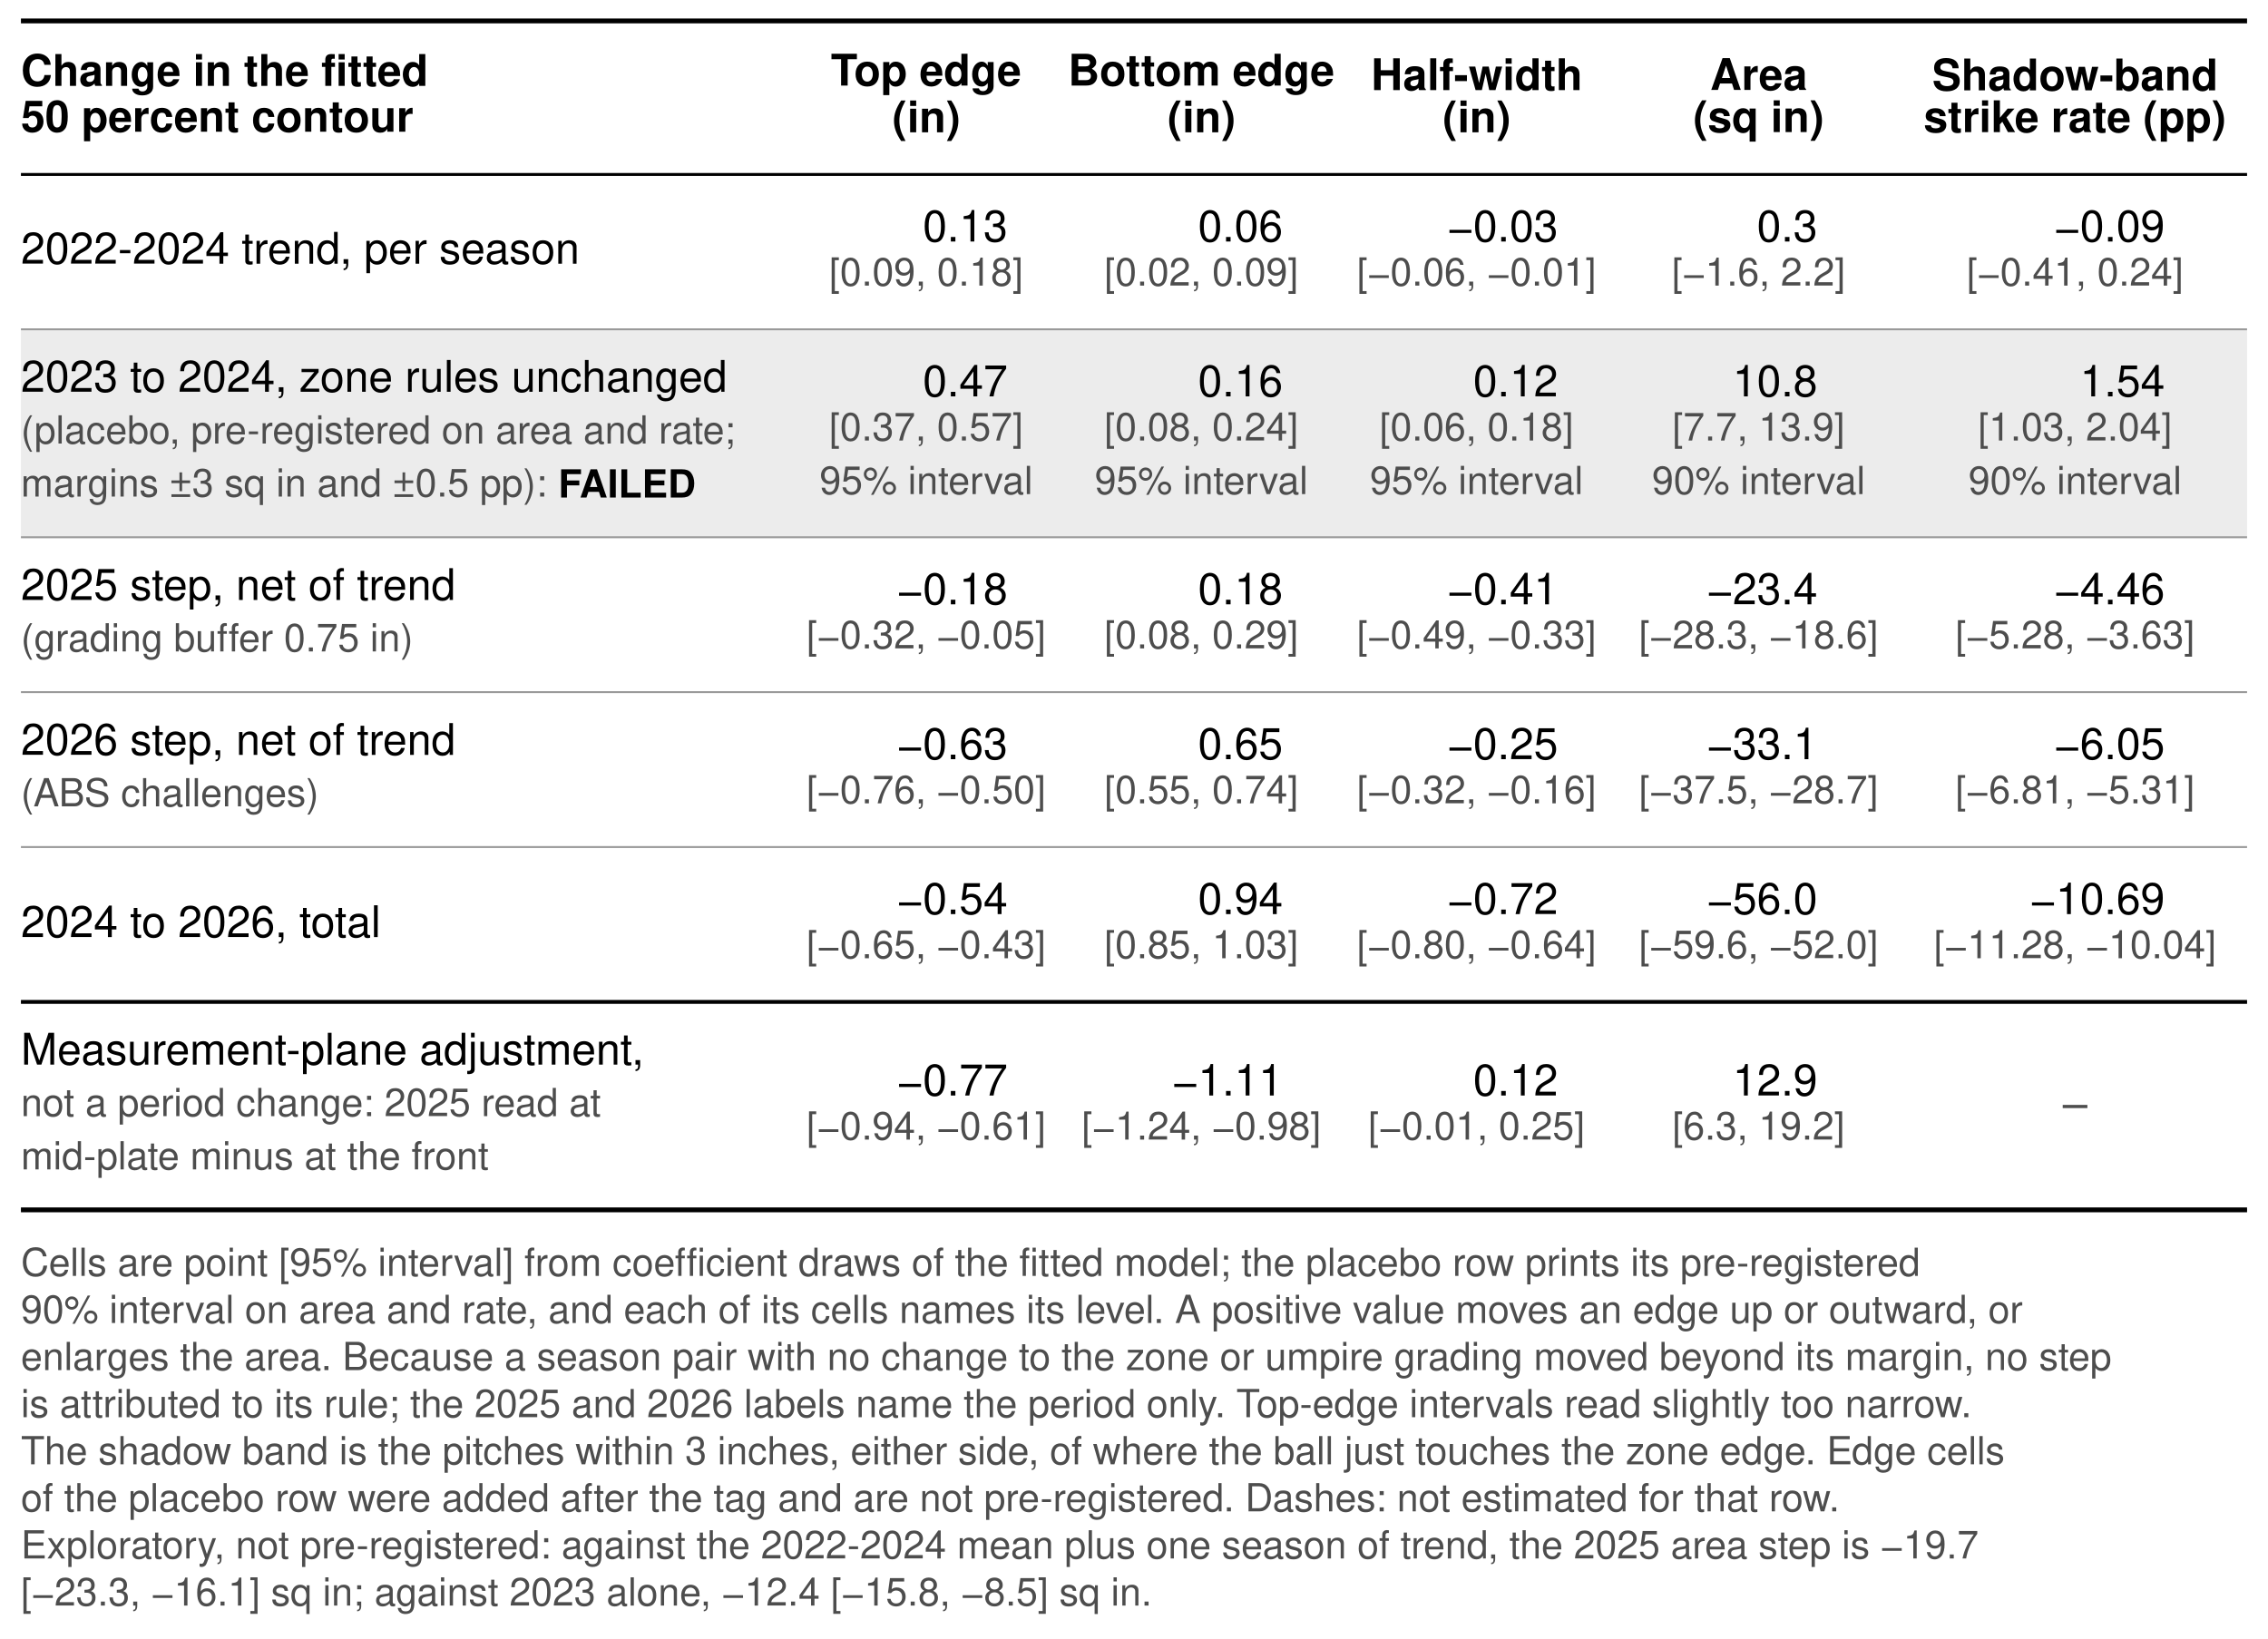
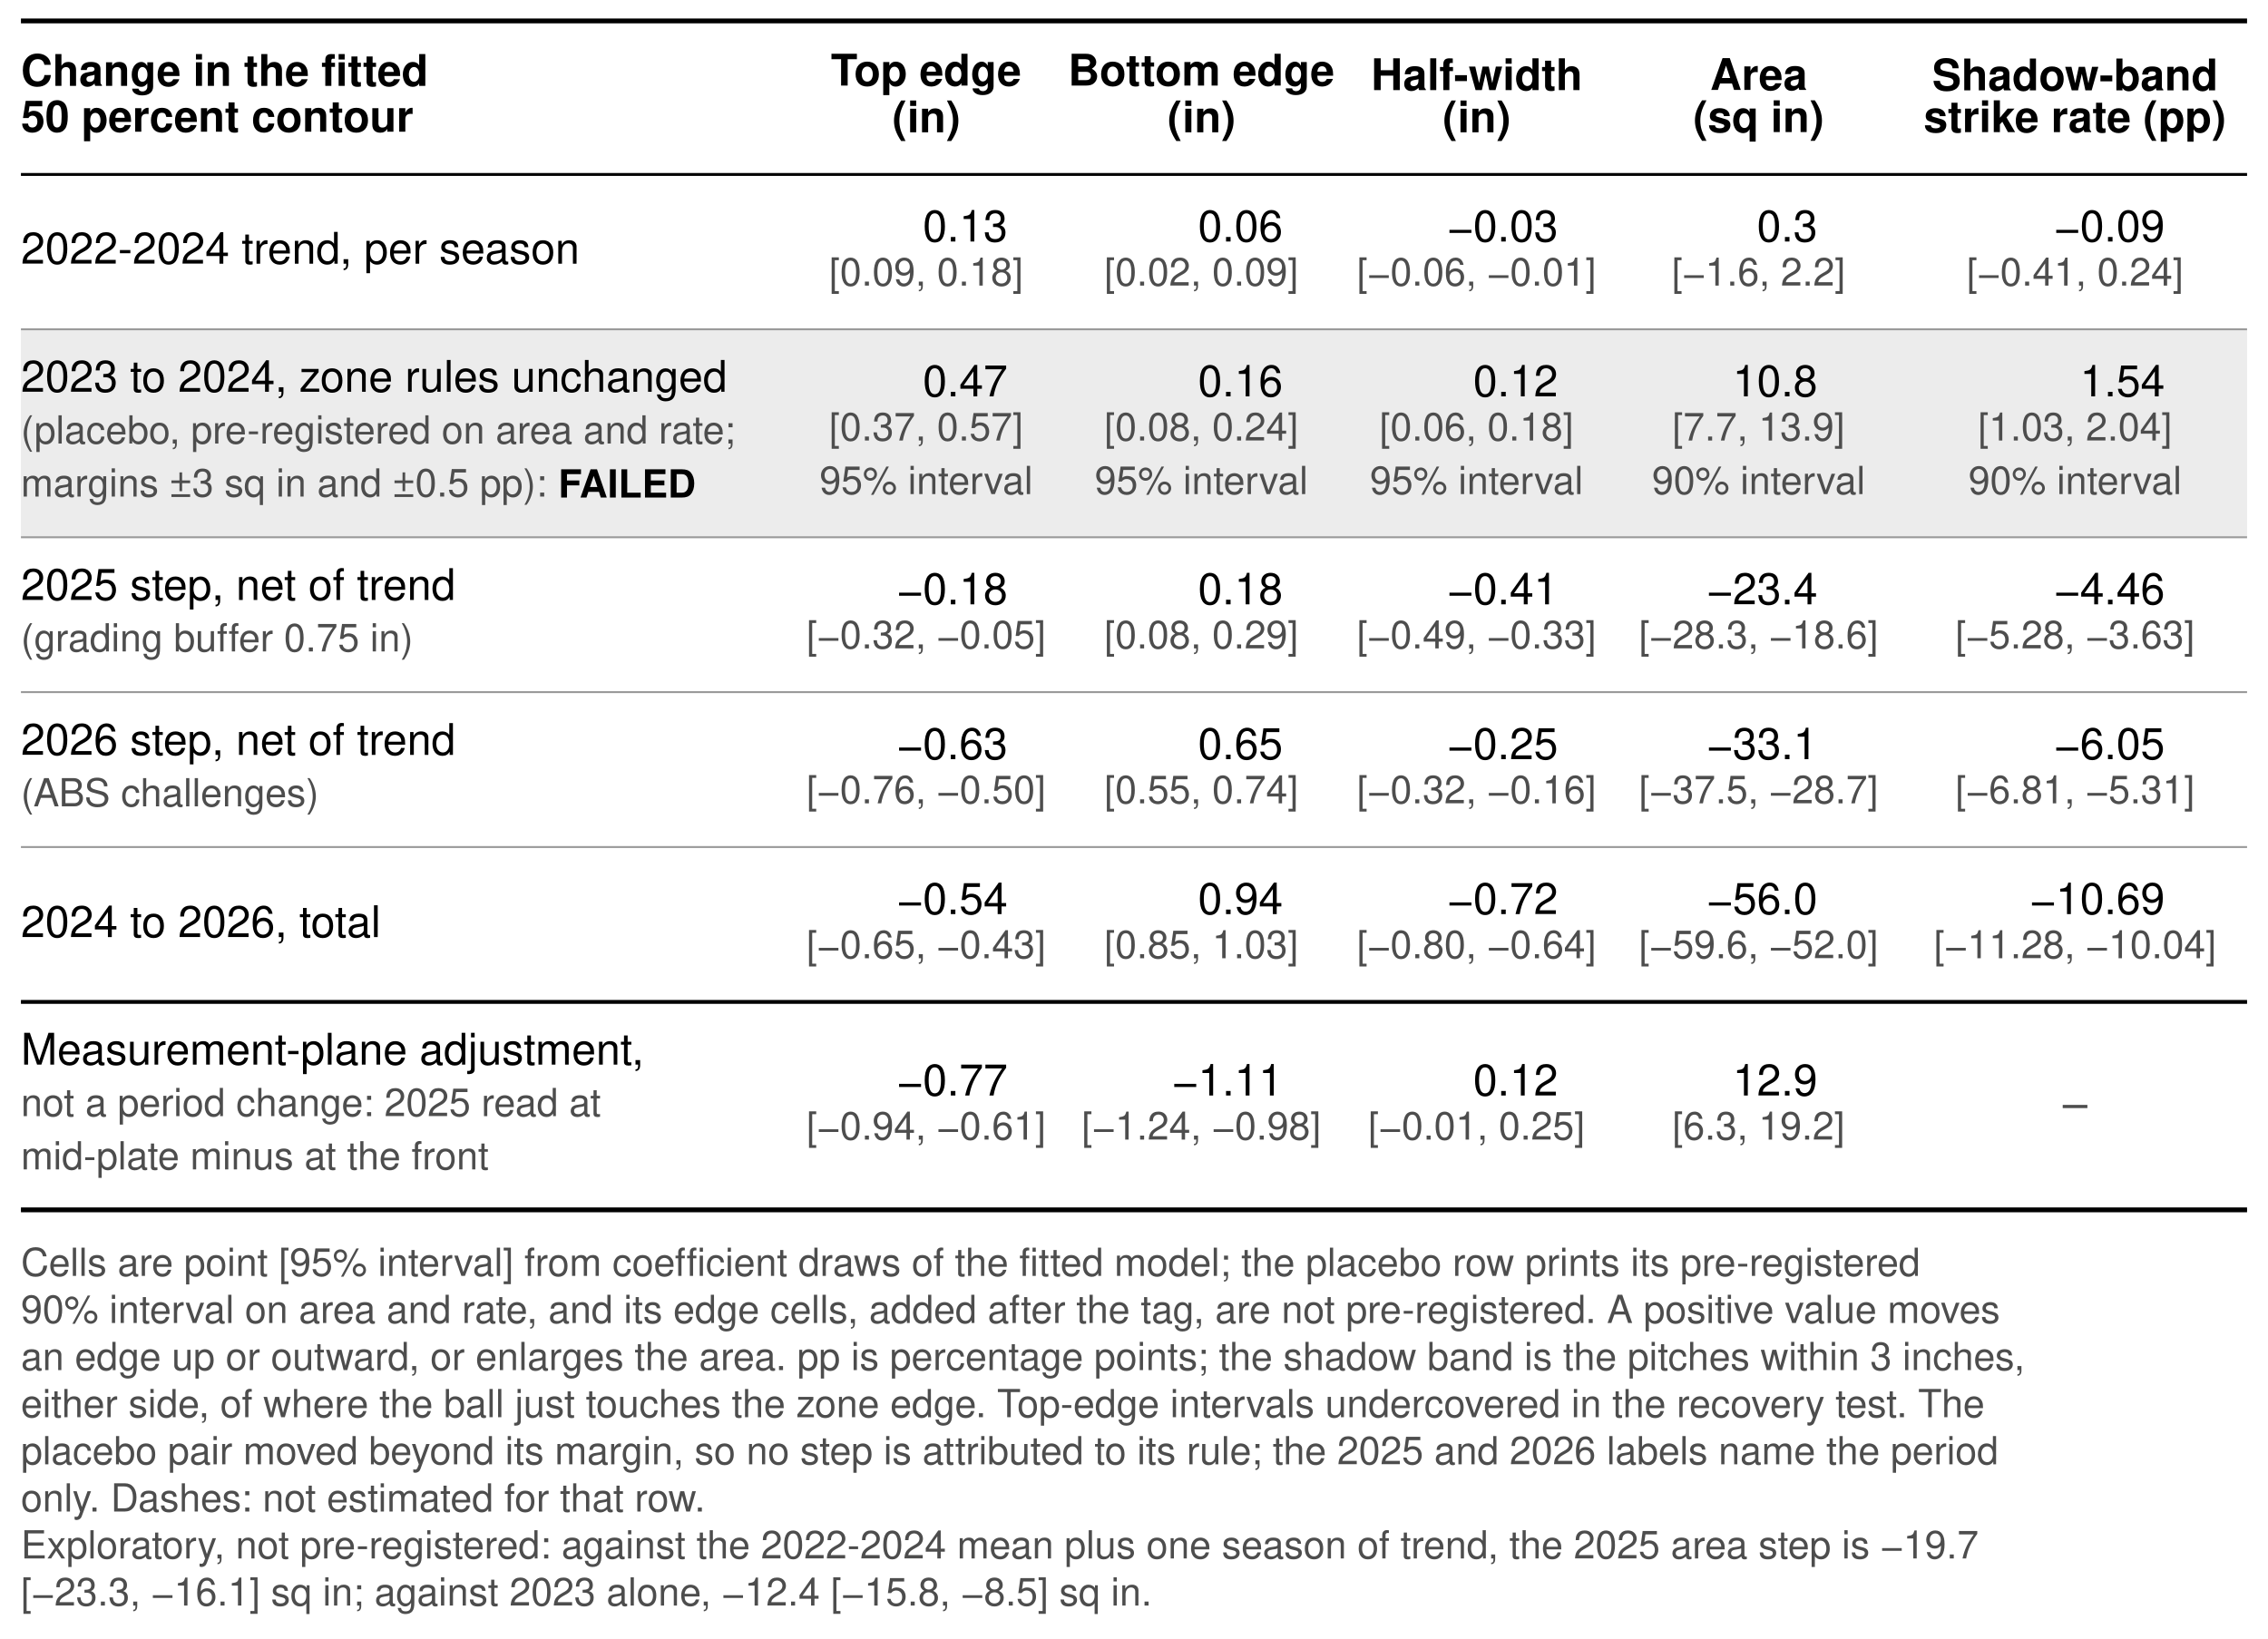
<svg xmlns="http://www.w3.org/2000/svg" width="468pt" height="338.256pt" viewBox="0 0 468 338.256" version="1.1">
  <defs>
    <style type="text/css">*{stroke-linejoin: round; stroke-linecap: butt}</style>
  </defs>
  <g id="figure_1">
    <g id="patch_1">
      <path d="M 0 338.256 L 468 338.256 L 468 0 L 0 0 z " style="fill: #ffffff" />
    </g>
    <g id="patch_2">
      <path d="M 4.32 110.88 L 463.68 110.88 L 463.68 67.968 L 4.32 67.968 z " style="fill: #ececec" />
    </g>
    <g id="line2d_1">
      <path d="M 4.32 4.32 L 463.68 4.32 " style="fill: none; stroke: #000000" />
    </g>
    <g id="line2d_2">
      <path d="M 4.32 36 L 463.68 36 " style="fill: none; stroke: #000000; stroke-width: 0.6" />
    </g>
    <g id="line2d_3">
      <path d="M 4.32 67.968 L 463.68 67.968 " style="fill: none; stroke: #9a9a9a; stroke-width: 0.4" />
    </g>
    <g id="line2d_4">
      <path d="M 4.32 110.88 L 463.68 110.88 " style="fill: none; stroke: #9a9a9a; stroke-width: 0.4" />
    </g>
    <g id="line2d_5">
      <path d="M 4.32 142.848 L 463.68 142.848 " style="fill: none; stroke: #9a9a9a; stroke-width: 0.4" />
    </g>
    <g id="line2d_6">
      <path d="M 4.32 174.816 L 463.68 174.816 " style="fill: none; stroke: #9a9a9a; stroke-width: 0.4" />
    </g>
    <g id="line2d_7">
      <path d="M 4.32 206.784 L 463.68 206.784 " style="fill: none; stroke: #9a9a9a; stroke-width: 0.4" />
    </g>
    <g id="line2d_8">
      <path d="M 4.32 206.784 L 463.68 206.784 " style="fill: none; stroke: #000000; stroke-width: 0.8" />
    </g>
    <g id="line2d_9">
      <path d="M 4.32 249.696 L 463.68 249.696 " style="fill: none; stroke: #9a9a9a; stroke-width: 0.4" />
    </g>
    <g id="line2d_10">
      <path d="M 4.32 249.696 L 463.68 249.696 " style="fill: none; stroke: #000000" />
    </g>
    <g id="text_1">
      <text style="font-weight: 700; font-size: 9px; font-family: 'Helvetica', 'Arial', 'DejaVu Sans', sans-serif" transform="translate(4.32 17.71972)">Change in the fitted</text>
      <text style="font-weight: 700; font-size: 9px; font-family: 'Helvetica', 'Arial', 'DejaVu Sans', sans-serif" transform="translate(4.32 27.18606)">50 percent contour</text>
    </g>
    <g id="text_2">
      <text style="font-weight: 700; font-size: 9px; font-family: 'Helvetica', 'Arial', 'DejaVu Sans', sans-serif" transform="translate(171.4468 17.65784)">Top edge</text>
      <text style="font-weight: 700; font-size: 9px; font-family: 'Helvetica', 'Arial', 'DejaVu Sans', sans-serif" transform="translate(184.1171 27.30419)">(in)</text>
    </g>
    <g id="text_3">
      <text style="font-weight: 700; font-size: 9px; font-family: 'Helvetica', 'Arial', 'DejaVu Sans', sans-serif" transform="translate(220.4002 17.65784)">Bottom edge</text>
      <text style="font-weight: 700; font-size: 9px; font-family: 'Helvetica', 'Arial', 'DejaVu Sans', sans-serif" transform="translate(240.902 27.30419)">(in)</text>
    </g>
    <g id="text_4">
      <text style="font-weight: 700; font-size: 9px; font-family: 'Helvetica', 'Arial', 'DejaVu Sans', sans-serif" transform="translate(282.9374 18.59651)">Half-width</text>
      <text style="font-weight: 700; font-size: 9px; font-family: 'Helvetica', 'Arial', 'DejaVu Sans', sans-serif" transform="translate(297.6869 27.30419)">(in)</text>
    </g>
    <g id="text_5">
      <text style="font-weight: 700; font-size: 9px; font-family: 'Helvetica', 'Arial', 'DejaVu Sans', sans-serif" transform="translate(352.8806 18.55854)">Area</text>
      <text style="font-weight: 700; font-size: 9px; font-family: 'Helvetica', 'Arial', 'DejaVu Sans', sans-serif" transform="translate(349.3903 27.26271)">(sq in)</text>
    </g>
    <g id="text_6">
      <text style="font-weight: 700; font-size: 9px; font-family: 'Helvetica', 'Arial', 'DejaVu Sans', sans-serif" transform="translate(398.6933 18.64925)">Shadow-band</text>
      <text style="font-weight: 700; font-size: 9px; font-family: 'Helvetica', 'Arial', 'DejaVu Sans', sans-serif" transform="translate(396.9334 27.26903)">strike rate (pp)</text>
    </g>
    <g id="text_7">
      <text style="font-size: 9px; font-family: 'Helvetica', 'Arial', 'DejaVu Sans', sans-serif; text-anchor: start" x="4.32" y="54.421" transform="rotate(-0 4.32 54.42103)">2022-2024 trend, per season</text>
    </g>
    <g id="text_8">
      <text style="font-size: 9px; font-family: 'Helvetica', 'Arial', 'DejaVu Sans', sans-serif; text-anchor: end" x="197.927" y="49.842" transform="rotate(-0 197.9266 49.84235)">0.</text>
    </g>
    <g id="text_9">
      <text style="font-size: 9px; font-family: 'Helvetica', 'Arial', 'DejaVu Sans', sans-serif; text-anchor: start" x="197.927" y="49.842" transform="rotate(-0 197.9266 49.84235)">13</text>
    </g>
    <g id="text_10">
      <text style="font-size: 8px; font-family: 'Helvetica', 'Arial', 'DejaVu Sans', sans-serif; text-anchor: middle; fill: #4d4d4d" x="191.112" y="58.949" transform="rotate(-0 191.1125 58.94913)">[0.09, 0.18]</text>
    </g>
    <g id="text_11">
      <text style="font-size: 9px; font-family: 'Helvetica', 'Arial', 'DejaVu Sans', sans-serif; text-anchor: end" x="254.712" y="49.842" transform="rotate(-0 254.7115 49.84235)">0.</text>
    </g>
    <g id="text_12">
      <text style="font-size: 9px; font-family: 'Helvetica', 'Arial', 'DejaVu Sans', sans-serif; text-anchor: start" x="254.712" y="49.842" transform="rotate(-0 254.7115 49.84235)">06</text>
    </g>
    <g id="text_13">
      <text style="font-size: 8px; font-family: 'Helvetica', 'Arial', 'DejaVu Sans', sans-serif; text-anchor: middle; fill: #4d4d4d" x="247.897" y="58.949" transform="rotate(-0 247.8974 58.94913)">[0.02, 0.09]</text>
    </g>
    <g id="text_14">
      <text style="font-size: 9px; font-family: 'Helvetica', 'Arial', 'DejaVu Sans', sans-serif; text-anchor: end" x="311.496" y="49.842" transform="rotate(-0 311.4965 49.84235)">−0.</text>
    </g>
    <g id="text_15">
      <text style="font-size: 9px; font-family: 'Helvetica', 'Arial', 'DejaVu Sans', sans-serif; text-anchor: start" x="311.496" y="49.842" transform="rotate(-0 311.4965 49.84235)">03</text>
    </g>
    <g id="text_16">
      <text style="font-size: 8px; font-family: 'Helvetica', 'Arial', 'DejaVu Sans', sans-serif; text-anchor: middle; fill: #4d4d4d" x="304.682" y="58.949" transform="rotate(-0 304.6823 58.94913)">[−0.06, −0.01]</text>
    </g>
    <g id="text_17">
      <text style="font-size: 9px; font-family: 'Helvetica', 'Arial', 'DejaVu Sans', sans-serif; text-anchor: end" x="370.042" y="49.842" transform="rotate(-0 370.0417 49.84235)">0.</text>
    </g>
    <g id="text_18">
      <text style="font-size: 9px; font-family: 'Helvetica', 'Arial', 'DejaVu Sans', sans-serif; text-anchor: start" x="370.042" y="49.842" transform="rotate(-0 370.0417 49.84235)">3</text>
    </g>
    <g id="text_19">
      <text style="font-size: 8px; font-family: 'Helvetica', 'Arial', 'DejaVu Sans', sans-serif; text-anchor: middle; fill: #4d4d4d" x="362.887" y="58.949" transform="rotate(-0 362.8868 58.94913)">[−1.6, 2.2]</text>
    </g>
    <g id="text_20">
      <text style="font-size: 9px; font-family: 'Helvetica', 'Arial', 'DejaVu Sans', sans-serif; text-anchor: end" x="436.707" y="49.842" transform="rotate(-0 436.7072 49.84235)">−0.</text>
    </g>
    <g id="text_21">
      <text style="font-size: 9px; font-family: 'Helvetica', 'Arial', 'DejaVu Sans', sans-serif; text-anchor: start" x="436.707" y="49.842" transform="rotate(-0 436.7072 49.84235)">09</text>
    </g>
    <g id="text_22">
      <text style="font-size: 8px; font-family: 'Helvetica', 'Arial', 'DejaVu Sans', sans-serif; text-anchor: middle; fill: #4d4d4d" x="428.189" y="58.949" transform="rotate(-0 428.1894 58.94913)">[−0.41, 0.24]</text>
    </g>
    <g id="text_23">
      <text style="font-size: 9px; font-family: 'Helvetica', 'Arial', 'DejaVu Sans', sans-serif; text-anchor: start" x="4.32" y="80.859" transform="rotate(-0 4.32 80.85938)">2023 to 2024, zone rules unchanged</text>
    </g>
    <g id="text_24">
      <text style="font-size: 8px; font-family: 'Helvetica', 'Arial', 'DejaVu Sans', sans-serif; text-anchor: start; fill: #4d4d4d" x="4.32" y="91.539" transform="rotate(-0 4.32 91.539)">(placebo, pre-registered on area and rate;</text>
    </g>
    <g id="text_25">
      <text style="font-size: 8px; font-family: 'Helvetica', 'Arial', 'DejaVu Sans', sans-serif; text-anchor: start; fill: #4d4d4d" x="4.32" y="102.483" transform="rotate(-0 4.32 102.483)">margins ±3 sq in and ±0.5 pp): </text>
    </g>
    <g id="text_26">
      <text style="font-weight: 700; font-size: 8px; font-family: 'Helvetica', 'Arial', 'DejaVu Sans', sans-serif; text-anchor: start" x="115.2" y="102.688" transform="rotate(-0 115.2 102.6883)">FAILED</text>
    </g>
    <g id="text_27">
      <text style="font-size: 9px; font-family: 'Helvetica', 'Arial', 'DejaVu Sans', sans-serif; text-anchor: end" x="197.927" y="81.81" transform="rotate(-0 197.9266 81.81035)">0.</text>
    </g>
    <g id="text_28">
      <text style="font-size: 9px; font-family: 'Helvetica', 'Arial', 'DejaVu Sans', sans-serif; text-anchor: start" x="197.927" y="81.81" transform="rotate(-0 197.9266 81.81035)">47</text>
    </g>
    <g id="text_29">
      <text style="font-size: 8px; font-family: 'Helvetica', 'Arial', 'DejaVu Sans', sans-serif; text-anchor: middle; fill: #4d4d4d" x="191.112" y="90.917" transform="rotate(-0 191.1125 90.91712)">[0.37, 0.57]</text>
    </g>
    <g id="text_30">
      <text style="font-size: 8px; font-family: 'Helvetica', 'Arial', 'DejaVu Sans', sans-serif; text-anchor: middle; fill: #4d4d4d" x="191.112" y="101.968" transform="rotate(-0 191.1125 101.9683)">95% interval</text>
    </g>
    <g id="text_31">
      <text style="font-size: 9px; font-family: 'Helvetica', 'Arial', 'DejaVu Sans', sans-serif; text-anchor: end" x="254.712" y="81.81" transform="rotate(-0 254.7115 81.81035)">0.</text>
    </g>
    <g id="text_32">
      <text style="font-size: 9px; font-family: 'Helvetica', 'Arial', 'DejaVu Sans', sans-serif; text-anchor: start" x="254.712" y="81.81" transform="rotate(-0 254.7115 81.81035)">16</text>
    </g>
    <g id="text_33">
      <text style="font-size: 8px; font-family: 'Helvetica', 'Arial', 'DejaVu Sans', sans-serif; text-anchor: middle; fill: #4d4d4d" x="247.897" y="90.917" transform="rotate(-0 247.8974 90.91712)">[0.08, 0.24]</text>
    </g>
    <g id="text_34">
      <text style="font-size: 8px; font-family: 'Helvetica', 'Arial', 'DejaVu Sans', sans-serif; text-anchor: middle; fill: #4d4d4d" x="247.897" y="101.968" transform="rotate(-0 247.8974 101.9683)">95% interval</text>
    </g>
    <g id="text_35">
      <text style="font-size: 9px; font-family: 'Helvetica', 'Arial', 'DejaVu Sans', sans-serif; text-anchor: end" x="311.496" y="81.81" transform="rotate(-0 311.4965 81.81035)">0.</text>
    </g>
    <g id="text_36">
      <text style="font-size: 9px; font-family: 'Helvetica', 'Arial', 'DejaVu Sans', sans-serif; text-anchor: start" x="311.496" y="81.81" transform="rotate(-0 311.4965 81.81035)">12</text>
    </g>
    <g id="text_37">
      <text style="font-size: 8px; font-family: 'Helvetica', 'Arial', 'DejaVu Sans', sans-serif; text-anchor: middle; fill: #4d4d4d" x="304.682" y="90.917" transform="rotate(-0 304.6823 90.91712)">[0.06, 0.18]</text>
    </g>
    <g id="text_38">
      <text style="font-size: 8px; font-family: 'Helvetica', 'Arial', 'DejaVu Sans', sans-serif; text-anchor: middle; fill: #4d4d4d" x="304.682" y="101.968" transform="rotate(-0 304.6823 101.9683)">95% interval</text>
    </g>
    <g id="text_39">
      <text style="font-size: 9px; font-family: 'Helvetica', 'Arial', 'DejaVu Sans', sans-serif; text-anchor: end" x="370.042" y="81.81" transform="rotate(-0 370.0417 81.81035)">10.</text>
    </g>
    <g id="text_40">
      <text style="font-size: 9px; font-family: 'Helvetica', 'Arial', 'DejaVu Sans', sans-serif; text-anchor: start" x="370.042" y="81.81" transform="rotate(-0 370.0417 81.81035)">8</text>
    </g>
    <g id="text_41">
      <text style="font-size: 8px; font-family: 'Helvetica', 'Arial', 'DejaVu Sans', sans-serif; text-anchor: middle; fill: #4d4d4d" x="362.887" y="90.917" transform="rotate(-0 362.8868 90.91712)">[7.7, 13.9]</text>
    </g>
    <g id="text_42">
      <text style="font-size: 8px; font-family: 'Helvetica', 'Arial', 'DejaVu Sans', sans-serif; text-anchor: middle; fill: #4d4d4d" x="362.887" y="101.968" transform="rotate(-0 362.8868 101.9683)">90% interval</text>
    </g>
    <g id="text_43">
      <text style="font-size: 9px; font-family: 'Helvetica', 'Arial', 'DejaVu Sans', sans-serif; text-anchor: end" x="436.707" y="81.81" transform="rotate(-0 436.7072 81.81035)">1.</text>
    </g>
    <g id="text_44">
      <text style="font-size: 9px; font-family: 'Helvetica', 'Arial', 'DejaVu Sans', sans-serif; text-anchor: start" x="436.707" y="81.81" transform="rotate(-0 436.7072 81.81035)">54</text>
    </g>
    <g id="text_45">
      <text style="font-size: 8px; font-family: 'Helvetica', 'Arial', 'DejaVu Sans', sans-serif; text-anchor: middle; fill: #4d4d4d" x="428.189" y="90.917" transform="rotate(-0 428.1894 90.91712)">[1.03, 2.04]</text>
    </g>
    <g id="text_46">
      <text style="font-size: 8px; font-family: 'Helvetica', 'Arial', 'DejaVu Sans', sans-serif; text-anchor: middle; fill: #4d4d4d" x="428.189" y="101.968" transform="rotate(-0 428.1894 101.9683)">90% interval</text>
    </g>
    <g id="text_47">
      <text style="font-size: 9px; font-family: 'Helvetica', 'Arial', 'DejaVu Sans', sans-serif; text-anchor: start" x="4.32" y="123.829" transform="rotate(-0 4.32 123.829)">2025 step, net of trend</text>
    </g>
    <g id="text_48">
      <text style="font-size: 8px; font-family: 'Helvetica', 'Arial', 'DejaVu Sans', sans-serif; text-anchor: start; fill: #4d4d4d" x="4.32" y="134.451" transform="rotate(-0 4.32 134.451)">(grading buffer 0.75 in)</text>
    </g>
    <g id="text_49">
      <text style="font-size: 9px; font-family: 'Helvetica', 'Arial', 'DejaVu Sans', sans-serif; text-anchor: end" x="197.927" y="124.722" transform="rotate(-0 197.9266 124.7224)">−0.</text>
    </g>
    <g id="text_50">
      <text style="font-size: 9px; font-family: 'Helvetica', 'Arial', 'DejaVu Sans', sans-serif; text-anchor: start" x="197.927" y="124.722" transform="rotate(-0 197.9266 124.7224)">18</text>
    </g>
    <g id="text_51">
      <text style="font-size: 8px; font-family: 'Helvetica', 'Arial', 'DejaVu Sans', sans-serif; text-anchor: middle; fill: #4d4d4d" x="191.112" y="133.829" transform="rotate(-0 191.1125 133.8291)">[−0.32, −0.05]</text>
    </g>
    <g id="text_52">
      <text style="font-size: 9px; font-family: 'Helvetica', 'Arial', 'DejaVu Sans', sans-serif; text-anchor: end" x="254.712" y="124.722" transform="rotate(-0 254.7115 124.7224)">0.</text>
    </g>
    <g id="text_53">
      <text style="font-size: 9px; font-family: 'Helvetica', 'Arial', 'DejaVu Sans', sans-serif; text-anchor: start" x="254.712" y="124.722" transform="rotate(-0 254.7115 124.7224)">18</text>
    </g>
    <g id="text_54">
      <text style="font-size: 8px; font-family: 'Helvetica', 'Arial', 'DejaVu Sans', sans-serif; text-anchor: middle; fill: #4d4d4d" x="247.897" y="133.829" transform="rotate(-0 247.8974 133.8291)">[0.08, 0.29]</text>
    </g>
    <g id="text_55">
      <text style="font-size: 9px; font-family: 'Helvetica', 'Arial', 'DejaVu Sans', sans-serif; text-anchor: end" x="311.496" y="124.722" transform="rotate(-0 311.4965 124.7224)">−0.</text>
    </g>
    <g id="text_56">
      <text style="font-size: 9px; font-family: 'Helvetica', 'Arial', 'DejaVu Sans', sans-serif; text-anchor: start" x="311.496" y="124.722" transform="rotate(-0 311.4965 124.7224)">41</text>
    </g>
    <g id="text_57">
      <text style="font-size: 8px; font-family: 'Helvetica', 'Arial', 'DejaVu Sans', sans-serif; text-anchor: middle; fill: #4d4d4d" x="304.682" y="133.829" transform="rotate(-0 304.6823 133.8291)">[−0.49, −0.33]</text>
    </g>
    <g id="text_58">
      <text style="font-size: 9px; font-family: 'Helvetica', 'Arial', 'DejaVu Sans', sans-serif; text-anchor: end" x="370.042" y="124.722" transform="rotate(-0 370.0417 124.7224)">−23.</text>
    </g>
    <g id="text_59">
      <text style="font-size: 9px; font-family: 'Helvetica', 'Arial', 'DejaVu Sans', sans-serif; text-anchor: start" x="370.042" y="124.722" transform="rotate(-0 370.0417 124.7224)">4</text>
    </g>
    <g id="text_60">
      <text style="font-size: 8px; font-family: 'Helvetica', 'Arial', 'DejaVu Sans', sans-serif; text-anchor: middle; fill: #4d4d4d" x="362.887" y="133.829" transform="rotate(-0 362.8868 133.8291)">[−28.3, −18.6]</text>
    </g>
    <g id="text_61">
      <text style="font-size: 9px; font-family: 'Helvetica', 'Arial', 'DejaVu Sans', sans-serif; text-anchor: end" x="436.707" y="124.722" transform="rotate(-0 436.7072 124.7224)">−4.</text>
    </g>
    <g id="text_62">
      <text style="font-size: 9px; font-family: 'Helvetica', 'Arial', 'DejaVu Sans', sans-serif; text-anchor: start" x="436.707" y="124.722" transform="rotate(-0 436.7072 124.7224)">46</text>
    </g>
    <g id="text_63">
      <text style="font-size: 8px; font-family: 'Helvetica', 'Arial', 'DejaVu Sans', sans-serif; text-anchor: middle; fill: #4d4d4d" x="428.189" y="133.829" transform="rotate(-0 428.1894 133.8291)">[−5.28, −3.63]</text>
    </g>
    <g id="text_64">
      <text style="font-size: 9px; font-family: 'Helvetica', 'Arial', 'DejaVu Sans', sans-serif; text-anchor: start" x="4.32" y="155.797" transform="rotate(-0 4.32 155.797)">2026 step, net of trend</text>
    </g>
    <g id="text_65">
      <text style="font-size: 8px; font-family: 'Helvetica', 'Arial', 'DejaVu Sans', sans-serif; text-anchor: start; fill: #4d4d4d" x="4.32" y="166.419" transform="rotate(-0 4.32 166.419)">(ABS challenges)</text>
    </g>
    <g id="text_66">
      <text style="font-size: 9px; font-family: 'Helvetica', 'Arial', 'DejaVu Sans', sans-serif; text-anchor: end" x="197.927" y="156.69" transform="rotate(-0 197.9266 156.6904)">−0.</text>
    </g>
    <g id="text_67">
      <text style="font-size: 9px; font-family: 'Helvetica', 'Arial', 'DejaVu Sans', sans-serif; text-anchor: start" x="197.927" y="156.69" transform="rotate(-0 197.9266 156.6904)">63</text>
    </g>
    <g id="text_68">
      <text style="font-size: 8px; font-family: 'Helvetica', 'Arial', 'DejaVu Sans', sans-serif; text-anchor: middle; fill: #4d4d4d" x="191.112" y="165.797" transform="rotate(-0 191.1125 165.7971)">[−0.76, −0.50]</text>
    </g>
    <g id="text_69">
      <text style="font-size: 9px; font-family: 'Helvetica', 'Arial', 'DejaVu Sans', sans-serif; text-anchor: end" x="254.712" y="156.69" transform="rotate(-0 254.7115 156.6904)">0.</text>
    </g>
    <g id="text_70">
      <text style="font-size: 9px; font-family: 'Helvetica', 'Arial', 'DejaVu Sans', sans-serif; text-anchor: start" x="254.712" y="156.69" transform="rotate(-0 254.7115 156.6904)">65</text>
    </g>
    <g id="text_71">
      <text style="font-size: 8px; font-family: 'Helvetica', 'Arial', 'DejaVu Sans', sans-serif; text-anchor: middle; fill: #4d4d4d" x="247.897" y="165.797" transform="rotate(-0 247.8974 165.7971)">[0.55, 0.74]</text>
    </g>
    <g id="text_72">
      <text style="font-size: 9px; font-family: 'Helvetica', 'Arial', 'DejaVu Sans', sans-serif; text-anchor: end" x="311.496" y="156.69" transform="rotate(-0 311.4965 156.6904)">−0.</text>
    </g>
    <g id="text_73">
      <text style="font-size: 9px; font-family: 'Helvetica', 'Arial', 'DejaVu Sans', sans-serif; text-anchor: start" x="311.496" y="156.69" transform="rotate(-0 311.4965 156.6904)">25</text>
    </g>
    <g id="text_74">
      <text style="font-size: 8px; font-family: 'Helvetica', 'Arial', 'DejaVu Sans', sans-serif; text-anchor: middle; fill: #4d4d4d" x="304.682" y="165.797" transform="rotate(-0 304.6823 165.7971)">[−0.32, −0.16]</text>
    </g>
    <g id="text_75">
      <text style="font-size: 9px; font-family: 'Helvetica', 'Arial', 'DejaVu Sans', sans-serif; text-anchor: end" x="370.042" y="156.69" transform="rotate(-0 370.0417 156.6904)">−33.</text>
    </g>
    <g id="text_76">
      <text style="font-size: 9px; font-family: 'Helvetica', 'Arial', 'DejaVu Sans', sans-serif; text-anchor: start" x="370.042" y="156.69" transform="rotate(-0 370.0417 156.6904)">1</text>
    </g>
    <g id="text_77">
      <text style="font-size: 8px; font-family: 'Helvetica', 'Arial', 'DejaVu Sans', sans-serif; text-anchor: middle; fill: #4d4d4d" x="362.887" y="165.797" transform="rotate(-0 362.8868 165.7971)">[−37.5, −28.7]</text>
    </g>
    <g id="text_78">
      <text style="font-size: 9px; font-family: 'Helvetica', 'Arial', 'DejaVu Sans', sans-serif; text-anchor: end" x="436.707" y="156.69" transform="rotate(-0 436.7072 156.6904)">−6.</text>
    </g>
    <g id="text_79">
      <text style="font-size: 9px; font-family: 'Helvetica', 'Arial', 'DejaVu Sans', sans-serif; text-anchor: start" x="436.707" y="156.69" transform="rotate(-0 436.7072 156.6904)">05</text>
    </g>
    <g id="text_80">
      <text style="font-size: 8px; font-family: 'Helvetica', 'Arial', 'DejaVu Sans', sans-serif; text-anchor: middle; fill: #4d4d4d" x="428.189" y="165.797" transform="rotate(-0 428.1894 165.7971)">[−6.81, −5.31]</text>
    </g>
    <g id="text_81">
      <text style="font-size: 9px; font-family: 'Helvetica', 'Arial', 'DejaVu Sans', sans-serif; text-anchor: start" x="4.32" y="193.41" transform="rotate(-0 4.32 193.4104)">2024 to 2026, total</text>
    </g>
    <g id="text_82">
      <text style="font-size: 9px; font-family: 'Helvetica', 'Arial', 'DejaVu Sans', sans-serif; text-anchor: end" x="197.927" y="188.658" transform="rotate(-0 197.9266 188.6584)">−0.</text>
    </g>
    <g id="text_83">
      <text style="font-size: 9px; font-family: 'Helvetica', 'Arial', 'DejaVu Sans', sans-serif; text-anchor: start" x="197.927" y="188.658" transform="rotate(-0 197.9266 188.6584)">54</text>
    </g>
    <g id="text_84">
      <text style="font-size: 8px; font-family: 'Helvetica', 'Arial', 'DejaVu Sans', sans-serif; text-anchor: middle; fill: #4d4d4d" x="191.112" y="197.765" transform="rotate(-0 191.1125 197.7651)">[−0.65, −0.43]</text>
    </g>
    <g id="text_85">
      <text style="font-size: 9px; font-family: 'Helvetica', 'Arial', 'DejaVu Sans', sans-serif; text-anchor: end" x="254.712" y="188.658" transform="rotate(-0 254.7115 188.6584)">0.</text>
    </g>
    <g id="text_86">
      <text style="font-size: 9px; font-family: 'Helvetica', 'Arial', 'DejaVu Sans', sans-serif; text-anchor: start" x="254.712" y="188.658" transform="rotate(-0 254.7115 188.6584)">94</text>
    </g>
    <g id="text_87">
      <text style="font-size: 8px; font-family: 'Helvetica', 'Arial', 'DejaVu Sans', sans-serif; text-anchor: middle; fill: #4d4d4d" x="247.897" y="197.765" transform="rotate(-0 247.8974 197.7651)">[0.85, 1.03]</text>
    </g>
    <g id="text_88">
      <text style="font-size: 9px; font-family: 'Helvetica', 'Arial', 'DejaVu Sans', sans-serif; text-anchor: end" x="311.496" y="188.658" transform="rotate(-0 311.4965 188.6584)">−0.</text>
    </g>
    <g id="text_89">
      <text style="font-size: 9px; font-family: 'Helvetica', 'Arial', 'DejaVu Sans', sans-serif; text-anchor: start" x="311.496" y="188.658" transform="rotate(-0 311.4965 188.6584)">72</text>
    </g>
    <g id="text_90">
      <text style="font-size: 8px; font-family: 'Helvetica', 'Arial', 'DejaVu Sans', sans-serif; text-anchor: middle; fill: #4d4d4d" x="304.682" y="197.765" transform="rotate(-0 304.6823 197.7651)">[−0.80, −0.64]</text>
    </g>
    <g id="text_91">
      <text style="font-size: 9px; font-family: 'Helvetica', 'Arial', 'DejaVu Sans', sans-serif; text-anchor: end" x="370.042" y="188.658" transform="rotate(-0 370.0417 188.6584)">−56.</text>
    </g>
    <g id="text_92">
      <text style="font-size: 9px; font-family: 'Helvetica', 'Arial', 'DejaVu Sans', sans-serif; text-anchor: start" x="370.042" y="188.658" transform="rotate(-0 370.0417 188.6584)">0</text>
    </g>
    <g id="text_93">
      <text style="font-size: 8px; font-family: 'Helvetica', 'Arial', 'DejaVu Sans', sans-serif; text-anchor: middle; fill: #4d4d4d" x="362.887" y="197.765" transform="rotate(-0 362.8868 197.7651)">[−59.6, −52.0]</text>
    </g>
    <g id="text_94">
      <text style="font-size: 9px; font-family: 'Helvetica', 'Arial', 'DejaVu Sans', sans-serif; text-anchor: end" x="436.707" y="188.658" transform="rotate(-0 436.7072 188.6584)">−10.</text>
    </g>
    <g id="text_95">
      <text style="font-size: 9px; font-family: 'Helvetica', 'Arial', 'DejaVu Sans', sans-serif; text-anchor: start" x="436.707" y="188.658" transform="rotate(-0 436.7072 188.6584)">69</text>
    </g>
    <g id="text_96">
      <text style="font-size: 8px; font-family: 'Helvetica', 'Arial', 'DejaVu Sans', sans-serif; text-anchor: middle; fill: #4d4d4d" x="428.189" y="197.765" transform="rotate(-0 428.1894 197.7651)">[−11.28, −10.04]</text>
    </g>
    <g id="text_97">
      <text style="font-size: 9px; font-family: 'Helvetica', 'Arial', 'DejaVu Sans', sans-serif; text-anchor: start" x="4.32" y="219.722" transform="rotate(-0 4.32 219.7218)">Measurement-plane adjustment,</text>
    </g>
    <g id="text_98">
      <text style="font-size: 8px; font-family: 'Helvetica', 'Arial', 'DejaVu Sans', sans-serif; text-anchor: start; fill: #4d4d4d" x="4.32" y="230.355" transform="rotate(-0 4.32 230.355)">not a period change: 2025 read at</text>
    </g>
    <g id="text_99">
      <text style="font-size: 8px; font-family: 'Helvetica', 'Arial', 'DejaVu Sans', sans-serif; text-anchor: start; fill: #4d4d4d" x="4.32" y="241.35" transform="rotate(-0 4.32 241.3502)">mid-plate minus at the front</text>
    </g>
    <g id="text_100">
      <text style="font-size: 9px; font-family: 'Helvetica', 'Arial', 'DejaVu Sans', sans-serif; text-anchor: end" x="197.927" y="226.098" transform="rotate(-0 197.9266 226.0984)">−0.</text>
    </g>
    <g id="text_101">
      <text style="font-size: 9px; font-family: 'Helvetica', 'Arial', 'DejaVu Sans', sans-serif; text-anchor: start" x="197.927" y="226.098" transform="rotate(-0 197.9266 226.0984)">77</text>
    </g>
    <g id="text_102">
      <text style="font-size: 8px; font-family: 'Helvetica', 'Arial', 'DejaVu Sans', sans-serif; text-anchor: middle; fill: #4d4d4d" x="191.112" y="235.205" transform="rotate(-0 191.1125 235.2051)">[−0.94, −0.61]</text>
    </g>
    <g id="text_103">
      <text style="font-size: 9px; font-family: 'Helvetica', 'Arial', 'DejaVu Sans', sans-serif; text-anchor: end" x="254.712" y="226.098" transform="rotate(-0 254.7115 226.0984)">−1.</text>
    </g>
    <g id="text_104">
      <text style="font-size: 9px; font-family: 'Helvetica', 'Arial', 'DejaVu Sans', sans-serif; text-anchor: start" x="254.712" y="226.098" transform="rotate(-0 254.7115 226.0984)">11</text>
    </g>
    <g id="text_105">
      <text style="font-size: 8px; font-family: 'Helvetica', 'Arial', 'DejaVu Sans', sans-serif; text-anchor: middle; fill: #4d4d4d" x="247.897" y="235.205" transform="rotate(-0 247.8974 235.2051)">[−1.24, −0.98]</text>
    </g>
    <g id="text_106">
      <text style="font-size: 9px; font-family: 'Helvetica', 'Arial', 'DejaVu Sans', sans-serif; text-anchor: end" x="311.496" y="226.098" transform="rotate(-0 311.4965 226.0984)">0.</text>
    </g>
    <g id="text_107">
      <text style="font-size: 9px; font-family: 'Helvetica', 'Arial', 'DejaVu Sans', sans-serif; text-anchor: start" x="311.496" y="226.098" transform="rotate(-0 311.4965 226.0984)">12</text>
    </g>
    <g id="text_108">
      <text style="font-size: 8px; font-family: 'Helvetica', 'Arial', 'DejaVu Sans', sans-serif; text-anchor: middle; fill: #4d4d4d" x="304.682" y="235.205" transform="rotate(-0 304.6823 235.2051)">[−0.01, 0.25]</text>
    </g>
    <g id="text_109">
      <text style="font-size: 9px; font-family: 'Helvetica', 'Arial', 'DejaVu Sans', sans-serif; text-anchor: end" x="370.042" y="226.098" transform="rotate(-0 370.0417 226.0984)">12.</text>
    </g>
    <g id="text_110">
      <text style="font-size: 9px; font-family: 'Helvetica', 'Arial', 'DejaVu Sans', sans-serif; text-anchor: start" x="370.042" y="226.098" transform="rotate(-0 370.0417 226.0984)">9</text>
    </g>
    <g id="text_111">
      <text style="font-size: 8px; font-family: 'Helvetica', 'Arial', 'DejaVu Sans', sans-serif; text-anchor: middle; fill: #4d4d4d" x="362.887" y="235.205" transform="rotate(-0 362.8868 235.2051)">[6.3, 19.2]</text>
    </g>
    <g id="text_112">
      <text style="font-size: 9px; font-family: 'Helvetica', 'Arial', 'DejaVu Sans', sans-serif; text-anchor: middle; fill: #4d4d4d" x="428.189" y="230.85" transform="rotate(-0 428.1894 230.8504)">–</text>
    </g>
    <g id="text_113">
      <text style="font-size: 8px; font-family: 'Helvetica', 'Arial', 'DejaVu Sans', sans-serif; text-anchor: start; fill: #4d4d4d" x="4.32" y="263.331" transform="rotate(-0 4.32 263.331)">Cells are point [95% interval] from coefficient draws of the fitted model; the placebo row prints its pre-registered</text>
    </g>
    <g id="text_114">
-       <text style="font-size: 8px; font-family: 'Helvetica', 'Arial', 'DejaVu Sans', sans-serif; text-anchor: start; fill: #4d4d4d" x="4.32" y="273.051" transform="rotate(-0 4.32 273.051)">90% interval on area and rate, and each of its cells names its level. A positive value moves an edge up or outward, or</text>
+       <text style="font-size: 8px; font-family: 'Helvetica', 'Arial', 'DejaVu Sans', sans-serif; text-anchor: start; fill: #4d4d4d" x="4.32" y="273.051" transform="rotate(-0 4.32 273.051)">90% interval on area and rate, and its edge cells, added after the tag, are not pre-registered. A positive value moves</text>
    </g>
    <g id="text_115">
-       <text style="font-size: 8px; font-family: 'Helvetica', 'Arial', 'DejaVu Sans', sans-serif; text-anchor: start; fill: #4d4d4d" x="4.32" y="282.771" transform="rotate(-0 4.32 282.771)">enlarges the area. Because a season pair with no change to the zone or umpire grading moved beyond its margin, no step</text>
+       <text style="font-size: 8px; font-family: 'Helvetica', 'Arial', 'DejaVu Sans', sans-serif; text-anchor: start; fill: #4d4d4d" x="4.32" y="282.771" transform="rotate(-0 4.32 282.771)">an edge up or outward, or enlarges the area. pp is percentage points; the shadow band is the pitches within 3 inches,</text>
    </g>
    <g id="text_116">
-       <text style="font-size: 8px; font-family: 'Helvetica', 'Arial', 'DejaVu Sans', sans-serif; text-anchor: start; fill: #4d4d4d" x="4.32" y="292.491" transform="rotate(-0 4.32 292.491)">is attributed to its rule; the 2025 and 2026 labels name the period only. Top-edge intervals read slightly too narrow.</text>
+       <text style="font-size: 8px; font-family: 'Helvetica', 'Arial', 'DejaVu Sans', sans-serif; text-anchor: start; fill: #4d4d4d" x="4.32" y="292.491" transform="rotate(-0 4.32 292.491)">either side, of where the ball just touches the zone edge. Top-edge intervals undercovered in the recovery test. The</text>
    </g>
    <g id="text_117">
-       <text style="font-size: 8px; font-family: 'Helvetica', 'Arial', 'DejaVu Sans', sans-serif; text-anchor: start; fill: #4d4d4d" x="4.32" y="302.211" transform="rotate(-0 4.32 302.211)">The shadow band is the pitches within 3 inches, either side, of where the ball just touches the zone edge. Edge cells</text>
+       <text style="font-size: 8px; font-family: 'Helvetica', 'Arial', 'DejaVu Sans', sans-serif; text-anchor: start; fill: #4d4d4d" x="4.32" y="302.211" transform="rotate(-0 4.32 302.211)">placebo pair moved beyond its margin, so no step is attributed to its rule; the 2025 and 2026 labels name the period</text>
    </g>
    <g id="text_118">
-       <text style="font-size: 8px; font-family: 'Helvetica', 'Arial', 'DejaVu Sans', sans-serif; text-anchor: start; fill: #4d4d4d" x="4.32" y="311.931" transform="rotate(-0 4.32 311.931)">of the placebo row were added after the tag and are not pre-registered. Dashes: not estimated for that row.</text>
+       <text style="font-size: 8px; font-family: 'Helvetica', 'Arial', 'DejaVu Sans', sans-serif; text-anchor: start; fill: #4d4d4d" x="4.32" y="311.959" transform="rotate(-0 4.32 311.9585)">only. Dashes: not estimated for that row.</text>
    </g>
    <g id="text_119">
      <text style="font-size: 8px; font-family: 'Helvetica', 'Arial', 'DejaVu Sans', sans-serif; text-anchor: start; fill: #4d4d4d" x="4.32" y="321.651" transform="rotate(-0 4.32 321.651)">Exploratory, not pre-registered: against the 2022-2024 mean plus one season of trend, the 2025 area step is −19.7</text>
    </g>
    <g id="text_120">
      <text style="font-size: 8px; font-family: 'Helvetica', 'Arial', 'DejaVu Sans', sans-serif; text-anchor: start; fill: #4d4d4d" x="4.32" y="331.371" transform="rotate(-0 4.32 331.371)">[−23.3, −16.1] sq in; against 2023 alone, −12.4 [−15.8, −8.5] sq in.</text>
    </g>
  </g>
</svg>
